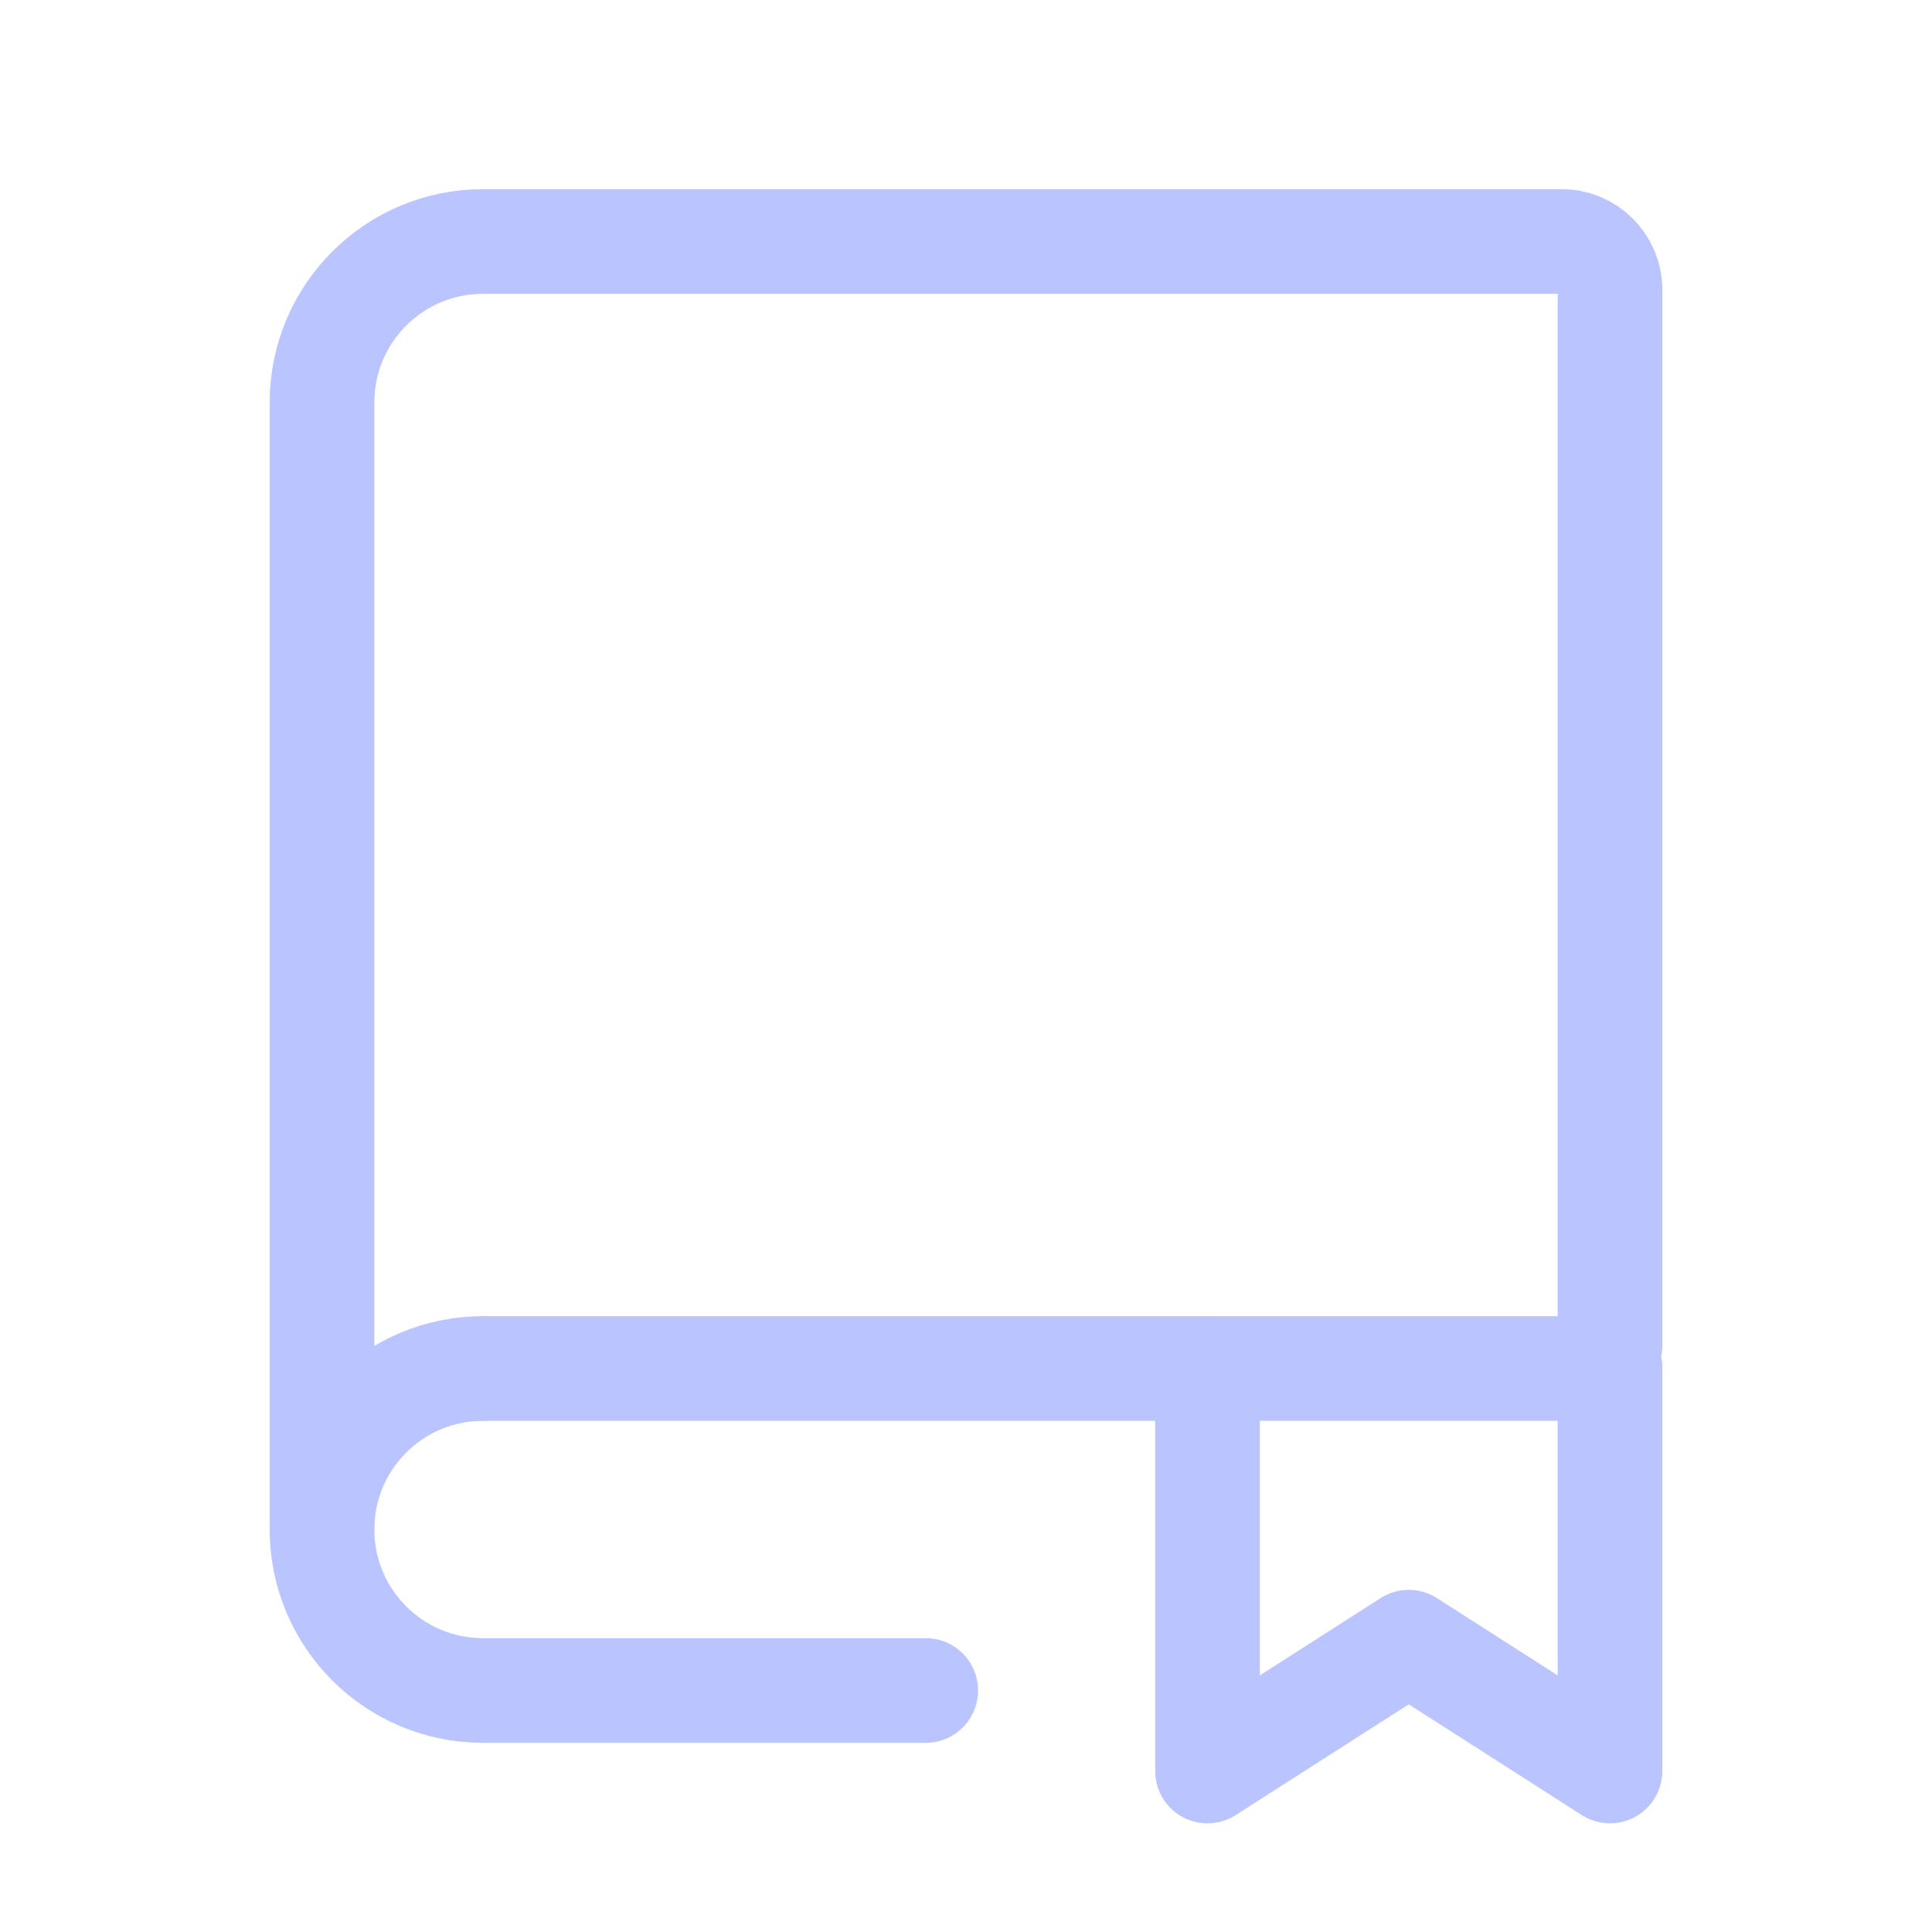
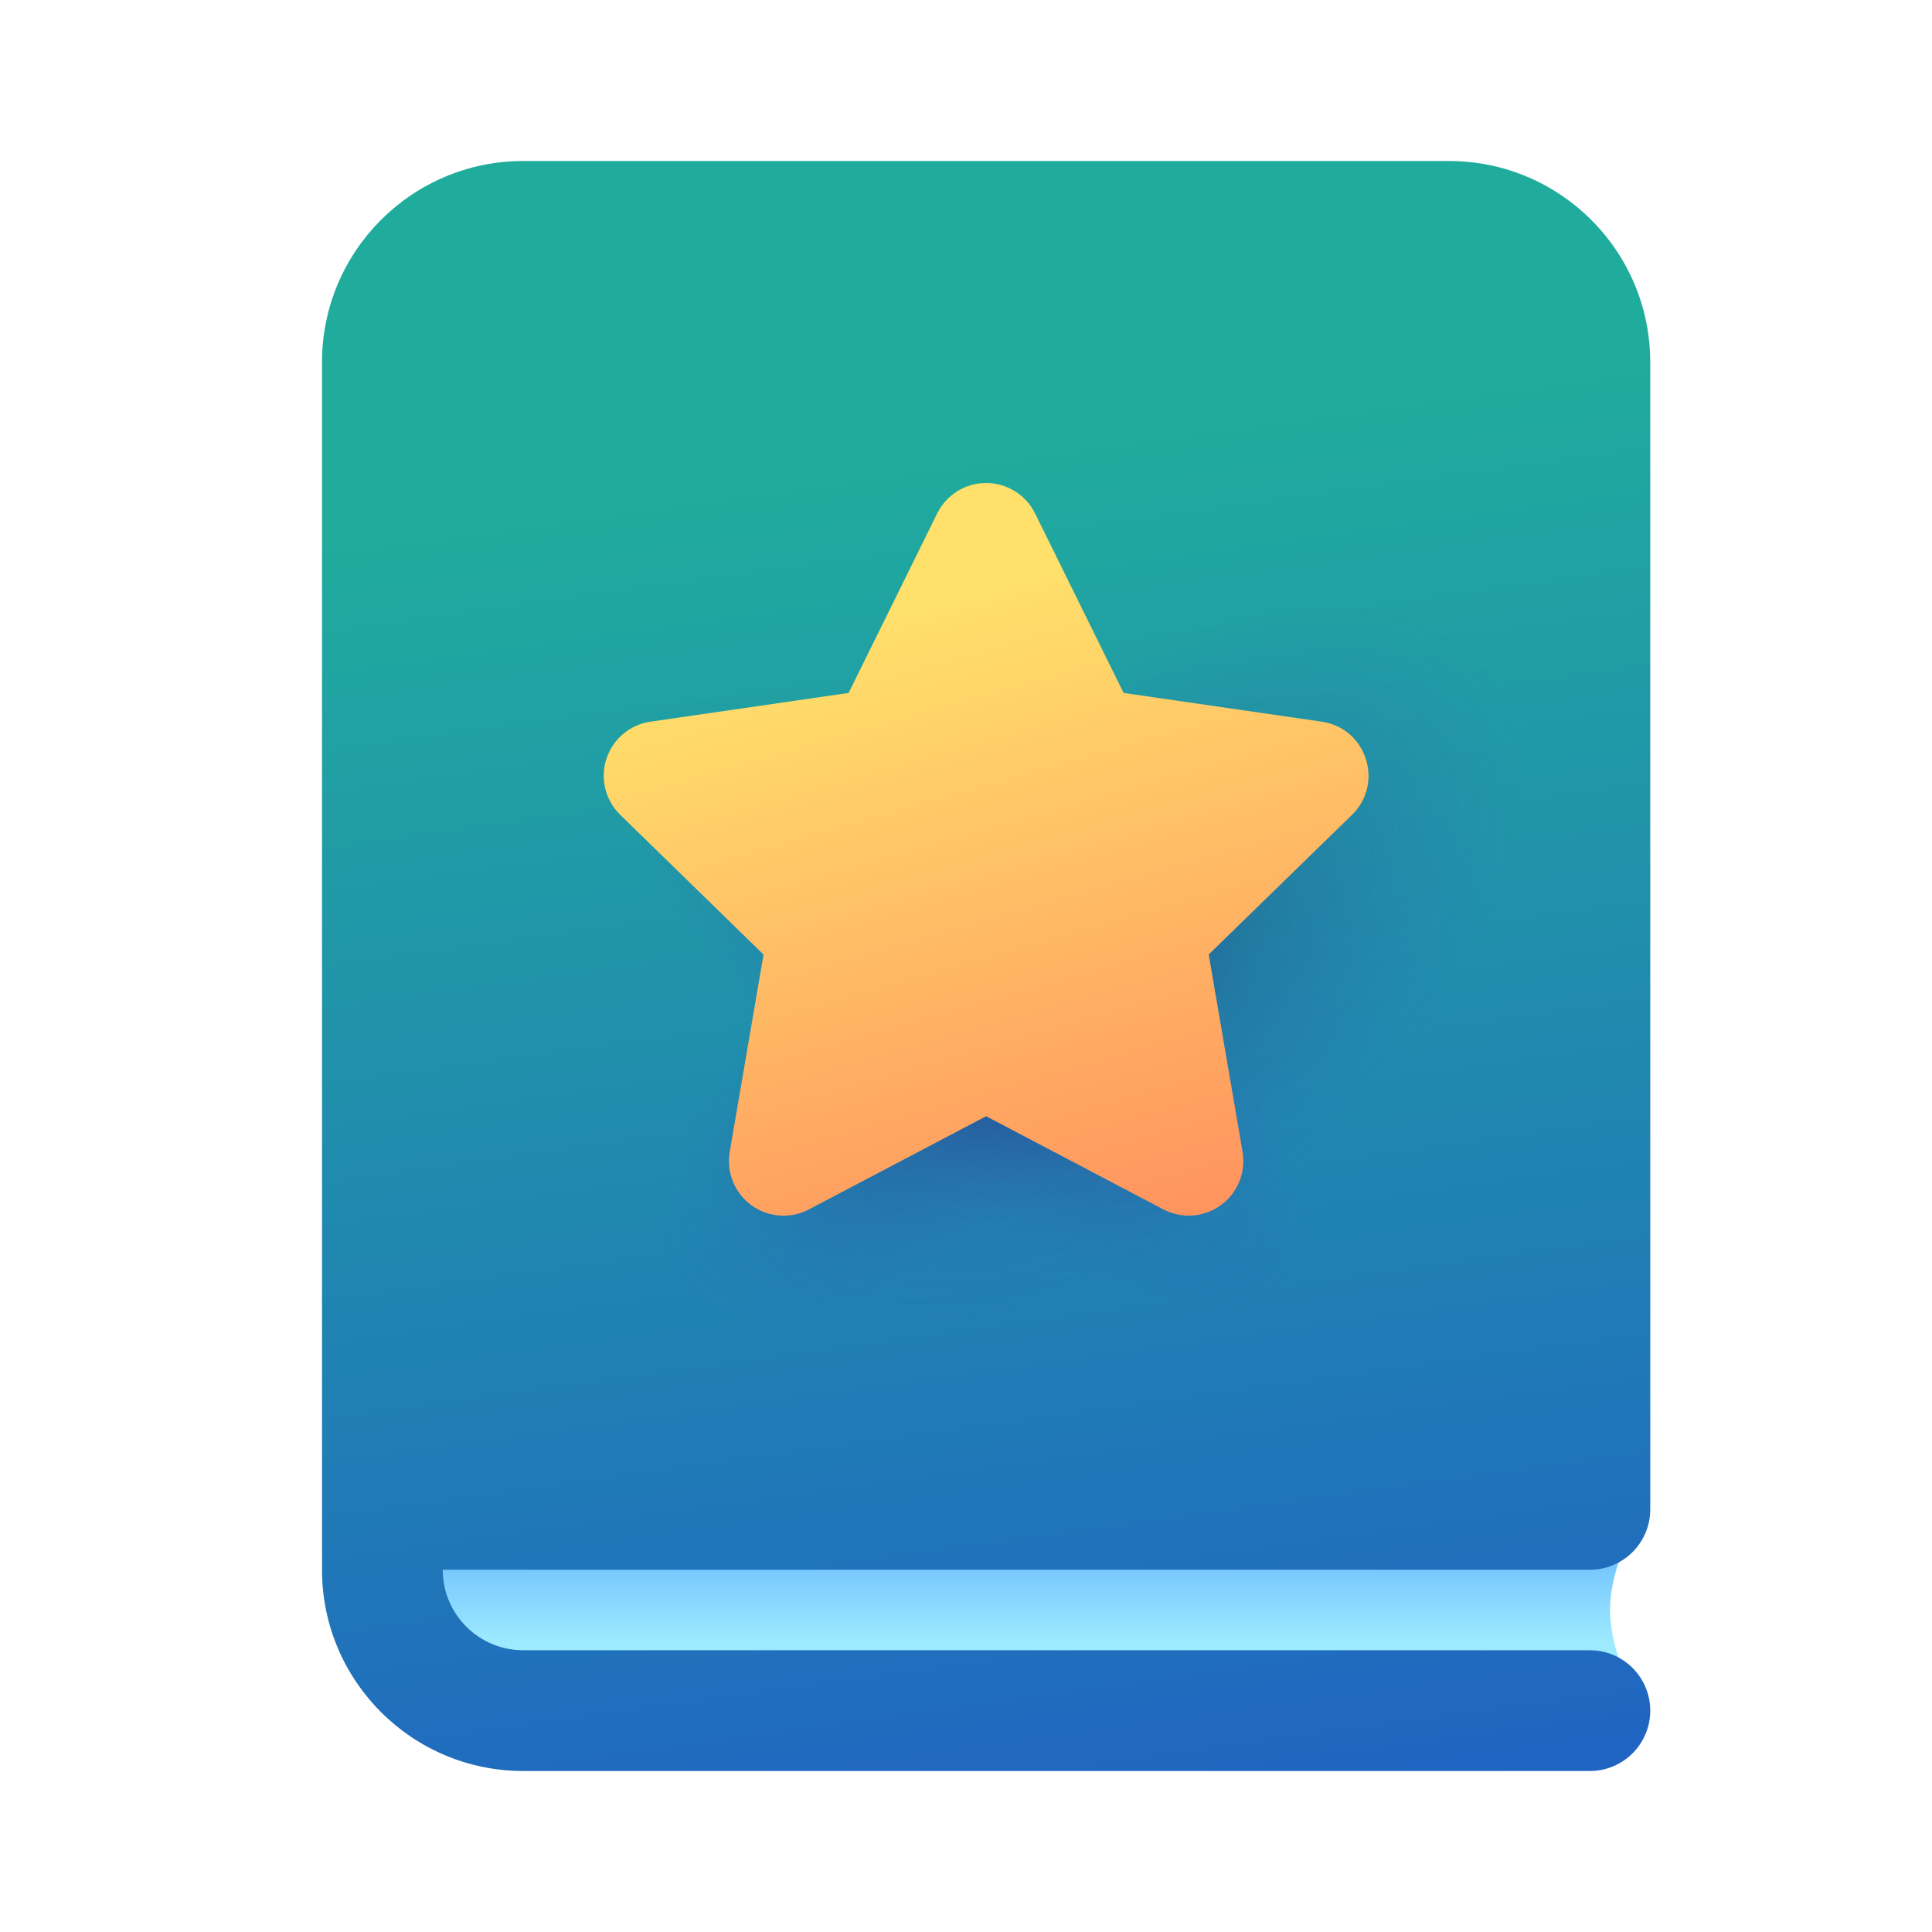
- <svg xmlns="http://www.w3.org/2000/svg" width="44px" height="44px" fill="none" stroke-width="1.3" viewBox="0 0 24 24" color="#bac4ff">
-   <path stroke="#bac4ff" stroke-width="1.3" stroke-linecap="round" d="M4 19V5a2 2 0 0 1 2-2h13.4a.6.6 0 0 1 .6.6v13.114" />
-   <path stroke="#bac4ff" stroke-width="1.3" stroke-linecap="round" stroke-linejoin="round" d="M15 17v5l2.5-1.6L20 22v-5" />
-   <path stroke="#bac4ff" stroke-width="1.3" stroke-linecap="round" d="M6 17h14" />
-   <path stroke="#bac4ff" stroke-width="1.3" stroke-linecap="round" stroke-linejoin="round" d="M6 17a2 2 0 1 0 0 4h5.5" />
+ <svg xmlns="http://www.w3.org/2000/svg" width="16" height="16" viewBox="0 0 24 24">
+   <g fill="none">
+     <path fill="url(#fluentColorBookStar243)" d="M5 19h15.281S20 19.5 20 20s.281 1 .281 1H6a1 1 0 0 1-1-1z" />
+     <path fill="url(#fluentColorBookStar244)" d="M4 4.5A2.5 2.5 0 0 1 6.5 2H18a2.5 2.5 0 0 1 2.5 2.5v14.25a.75.75 0 0 1-.75.75H5.5a1 1 0 0 0 1 1h13.25a.75.75 0 0 1 0 1.5H6.5A2.5 2.5 0 0 1 4 19.5z" />
+     <path fill="url(#fluentColorBookStar240)" fill-opacity="0.3" d="M4 4.5A2.5 2.5 0 0 1 6.5 2H18a2.5 2.5 0 0 1 2.5 2.5v14.25a.75.75 0 0 1-.75.75H5.5a1 1 0 0 0 1 1h13.25a.75.75 0 0 1 0 1.5H6.5A2.5 2.5 0 0 1 4 19.5z" />
+     <path fill="url(#fluentColorBookStar241)" fill-opacity="0.3" d="M4 4.5A2.5 2.5 0 0 1 6.5 2H18a2.5 2.5 0 0 1 2.5 2.5v14.25a.75.75 0 0 1-.75.75H5.5a1 1 0 0 0 1 1h13.25a.75.75 0 0 1 0 1.5H6.5A2.5 2.5 0 0 1 4 19.5z" />
+     <path fill="url(#fluentColorBookStar242)" fill-opacity="0.3" d="M4 4.5A2.5 2.5 0 0 1 6.5 2H18a2.5 2.5 0 0 1 2.5 2.5v14.25a.75.75 0 0 1-.75.75H5.5a1 1 0 0 0 1 1h13.25a.75.75 0 0 1 0 1.5H6.5A2.5 2.5 0 0 1 4 19.5z" />
+     <path fill="url(#fluentColorBookStar245)" d="m10.542 8.608l1.1-2.23a.678.678 0 0 1 1.216 0l1.1 2.23l2.461.357c.556.08.778.764.376 1.157l-1.78 1.735l.42 2.45a.678.678 0 0 1-.984.716l-2.201-1.157l-2.2 1.157a.678.678 0 0 1-.985-.715l.42-2.45l-1.78-1.736a.678.678 0 0 1 .376-1.157z" />
+     <defs>
+       <radialGradient id="fluentColorBookStar240" cx="0" cy="0" r="1" gradientTransform="matrix(4 3.5 -1.30282 1.48894 12 12.5)" gradientUnits="userSpaceOnUse">
+         <stop stop-color="#171155" />
+         <stop offset="1" stop-color="#4a43cb" stop-opacity="0" />
+       </radialGradient>
+       <radialGradient id="fluentColorBookStar241" cx="0" cy="0" r="1" gradientTransform="matrix(4.4375 -3.75 2.09822 2.4829 14 12)" gradientUnits="userSpaceOnUse">
+         <stop stop-color="#171155" />
+         <stop offset="1" stop-color="#4a43cb" stop-opacity="0" />
+       </radialGradient>
+       <radialGradient id="fluentColorBookStar242" cx="0" cy="0" r="1" gradientTransform="rotate(139.399 3.596 8.72)scale(4.60977 2.09909)" gradientUnits="userSpaceOnUse">
+         <stop stop-color="#171155" />
+         <stop offset="1" stop-color="#4a43cb" stop-opacity="0" />
+       </radialGradient>
+       <linearGradient id="fluentColorBookStar243" x1="12.174" x2="12.174" y1="20.4" y2="18" gradientUnits="userSpaceOnUse">
+         <stop stop-color="#9deaff" />
+         <stop offset=".716" stop-color="#58aafe" />
+       </linearGradient>
+       <linearGradient id="fluentColorBookStar244" x1="9.693" x2="12.681" y1="5.742" y2="27.308" gradientUnits="userSpaceOnUse">
+         <stop stop-color="#20ac9d" />
+         <stop offset="1" stop-color="#2052cb" />
+       </linearGradient>
+       <linearGradient id="fluentColorBookStar245" x1="10.893" x2="13.647" y1="7.655" y2="17.289" gradientUnits="userSpaceOnUse">
+         <stop stop-color="#ffe06b" />
+         <stop offset="1" stop-color="#ff835c" />
+       </linearGradient>
+     </defs>
+   </g>
</svg>
